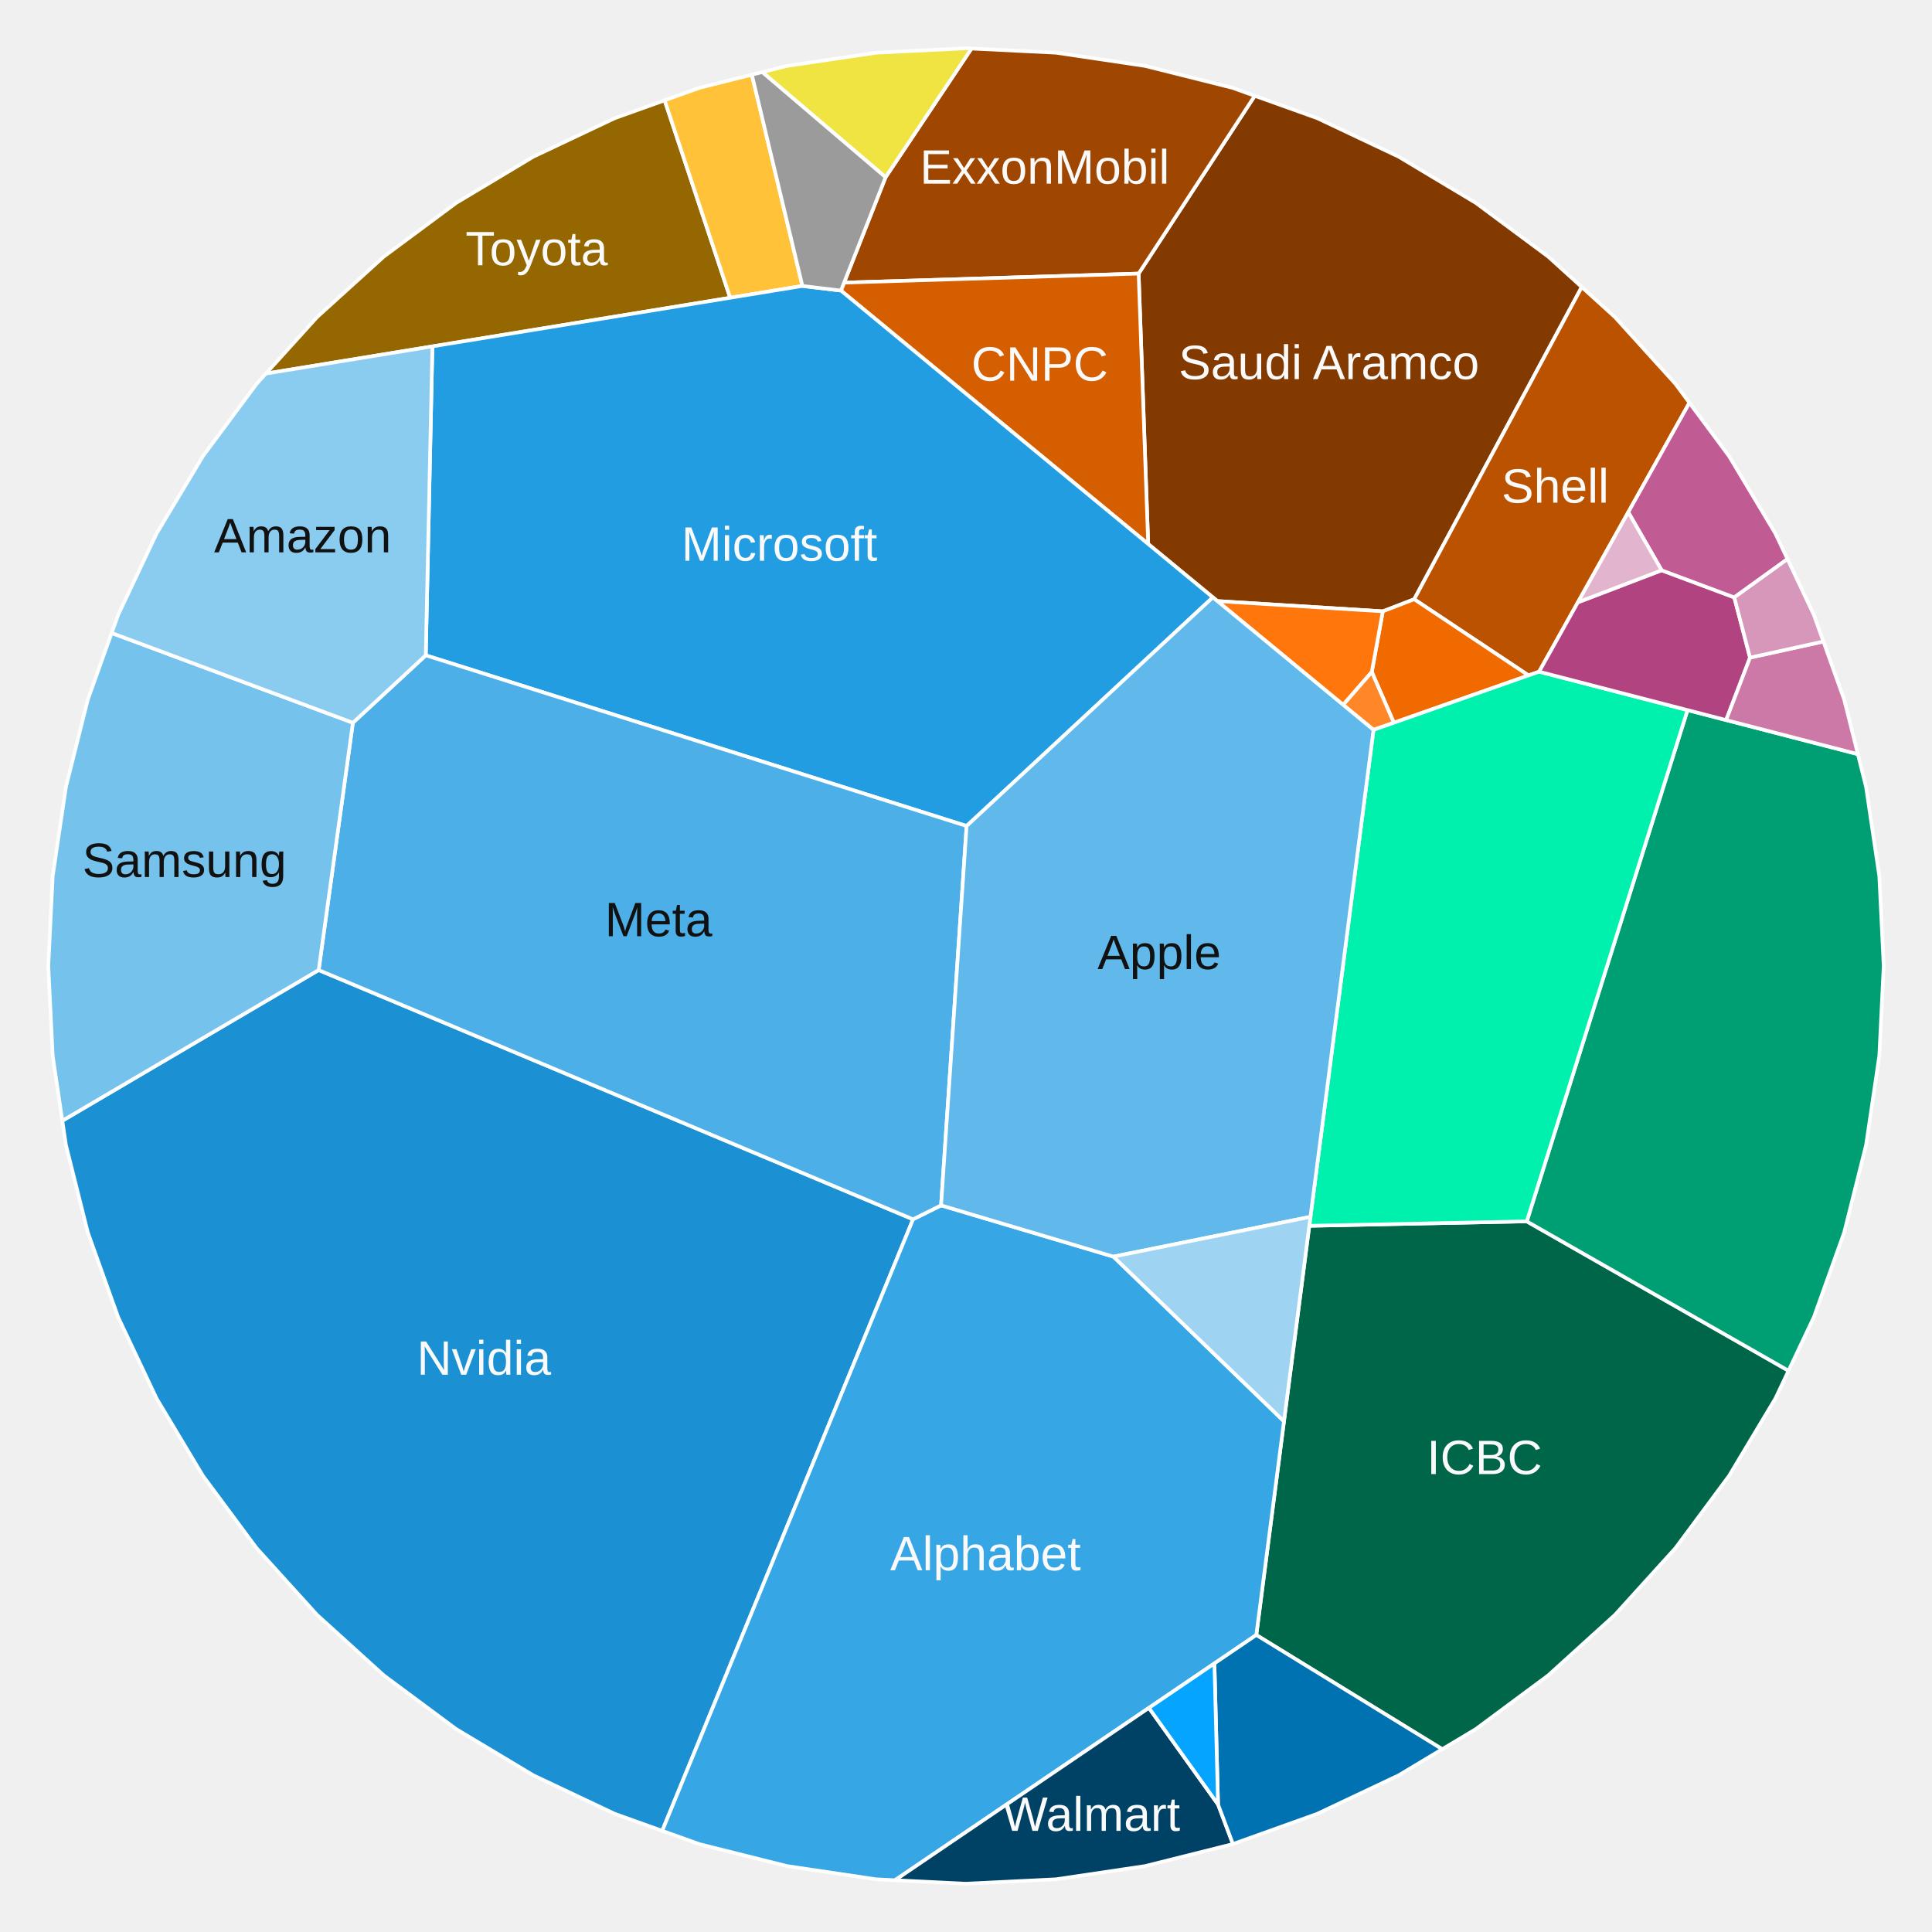
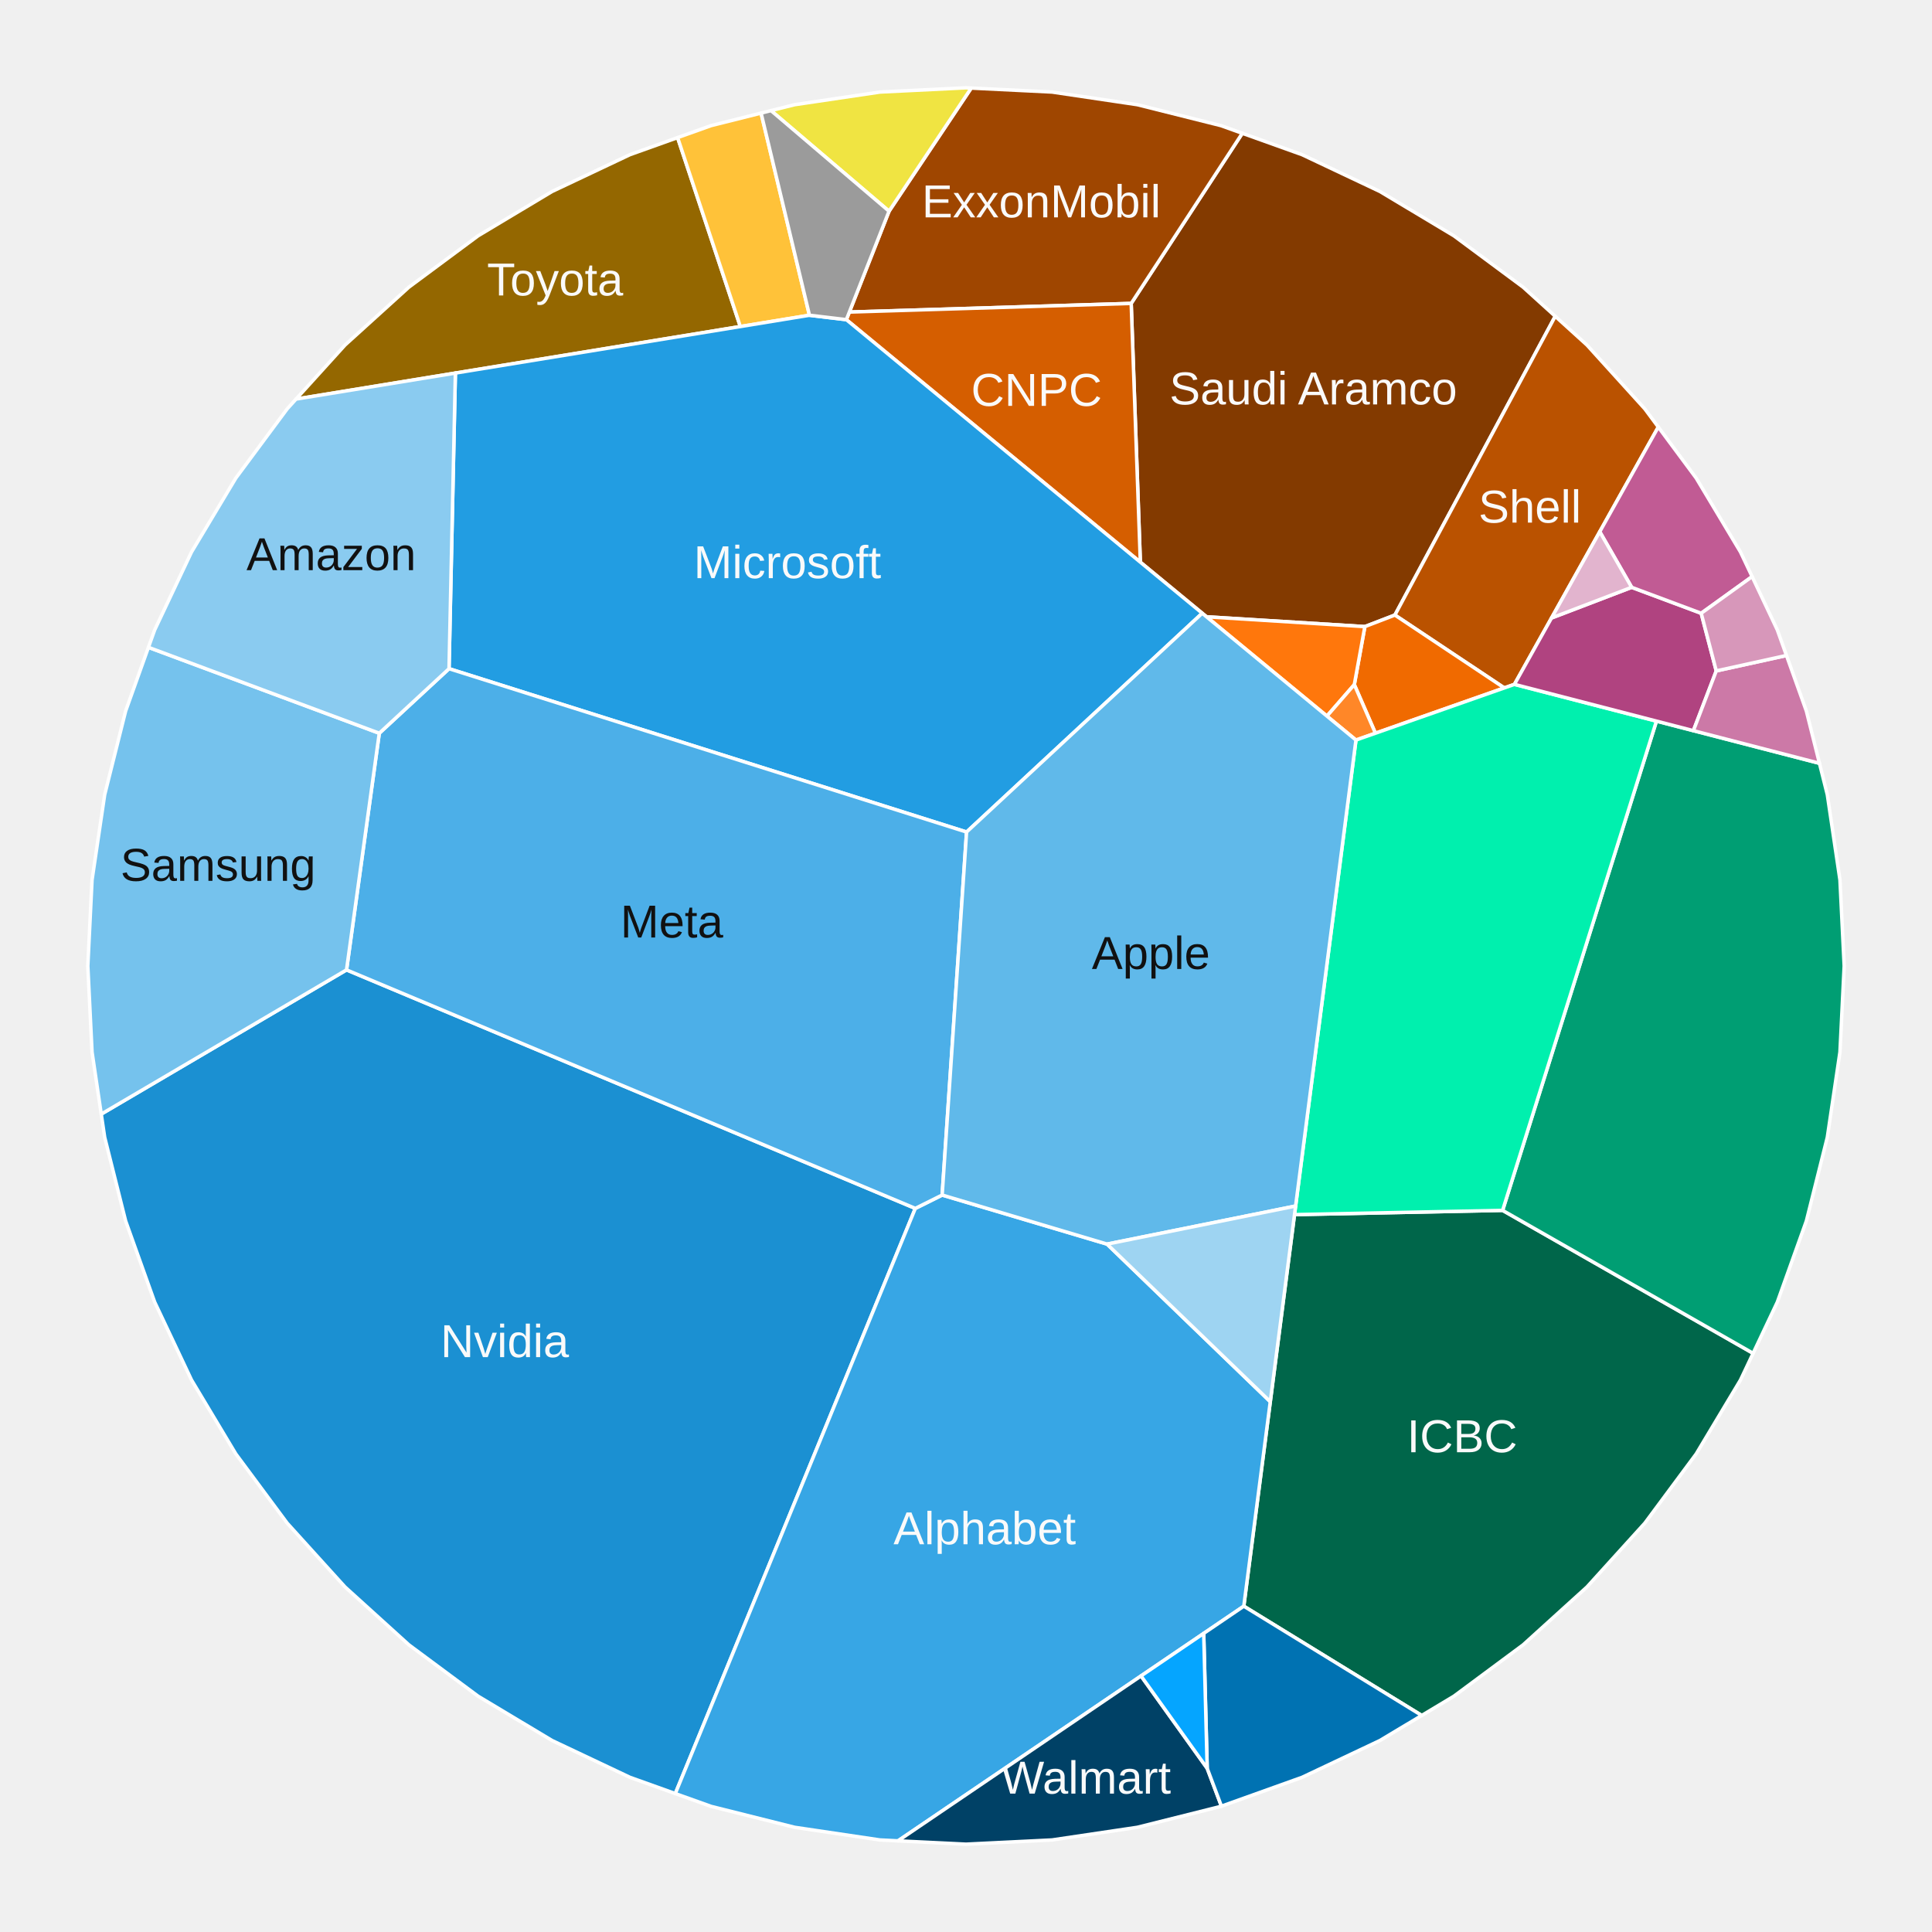
- <svg xmlns="http://www.w3.org/2000/svg" viewBox="0 0 800 800" width="800" height="800">
+ <svg xmlns="http://www.w3.org/2000/svg" viewBox="-18 -18 836 836" width="836" height="836">
  <defs>
    <style>
      .cell { stroke: #FFFFFF; stroke-width: 1.5; stroke-linejoin: round; }
      .cell-label { font-family: "Helvetica Neue", Arial, sans-serif; text-anchor: middle; dominant-baseline: middle; }
    </style>
    <clipPath id="clip-SaudiAramco">
      <path d="M641.07,106.26 L611.12,84.04 L579.13,64.87 L545.42,48.93 L519.56,39.67 L471.48,113.29 L475.44,225.26 L504.08,248.89 L572.59,253.14 L585.59,248.14 L654.97,118.85 Z" />
    </clipPath>
    <clipPath id="clip-ExxonMobil">
      <path d="M437.25,21.83 L402.26,20.11 L366.70,73.39 L349.52,117.03 L471.48,113.29 L519.56,39.67 L510.31,36.36 L474.13,27.30 Z" />
    </clipPath>
    <clipPath id="clip-Shell">
      <path d="M693.74,158.93 L668.70,131.30 L654.97,118.85 L585.59,248.14 L632.92,279.67 L637.31,278.13 L699.56,166.78 Z" />
    </clipPath>
    <clipPath id="clip-CNPC">
      <path d="M348.23,120.32 L475.44,225.26 L471.48,113.29 L349.52,117.03 Z" />
    </clipPath>
    <clipPath id="clip-ICBC">
      <path d="M611.12,715.96 L641.07,693.74 L668.70,668.70 L693.74,641.07 L715.96,611.12 L735.13,579.13 L740.59,567.59 L632.20,505.74 L542.15,507.58 L520.21,677.01 L597.20,724.30 Z" />
    </clipPath>
    <clipPath id="clip-Toyota">
      <path d="M302.35,123.30 L275.21,41.54 L254.58,48.93 L220.87,64.87 L188.88,84.04 L158.93,106.26 L131.30,131.30 L110.10,154.69 Z" />
    </clipPath>
    <clipPath id="clip-Nvidia">
      <path d="M131.95,401.68 L25.81,464.08 L27.30,474.13 L36.36,510.31 L48.93,545.42 L64.87,579.13 L84.04,611.12 L106.26,641.07 L131.30,668.70 L158.93,693.74 L188.88,715.96 L220.87,735.13 L254.58,751.07 L274.21,758.10 L378.07,504.89 Z" />
    </clipPath>
    <clipPath id="clip-Microsoft">
      <path d="M348.23,120.32 L332.26,118.41 L179.05,143.43 L176.30,271.35 L400.25,342.03 L502.21,247.35 Z" />
    </clipPath>
    <clipPath id="clip-Alphabet">
      <path d="M289.69,763.64 L325.87,772.70 L362.75,778.17 L370.59,778.56 L520.21,677.01 L531.67,588.53 L461.04,520.34 L389.68,499.11 L378.07,504.89 L274.21,758.10 Z" />
    </clipPath>
    <clipPath id="clip-Meta">
      <path d="M146.12,299.28 L131.95,401.68 L378.07,504.89 L389.68,499.11 L400.25,342.03 L176.30,271.35 Z" />
    </clipPath>
    <clipPath id="clip-Apple">
      <path d="M461.04,520.34 L542.63,503.86 L568.74,302.23 L502.21,247.35 L400.25,342.03 L389.68,499.11 Z" />
    </clipPath>
    <clipPath id="clip-Samsung">
      <path d="M146.12,299.28 L46.23,262.11 L36.36,289.69 L27.30,325.87 L21.83,362.75 L20.00,400.00 L21.83,437.25 L25.81,464.08 L131.95,401.68 Z" />
    </clipPath>
    <clipPath id="clip-Amazon">
      <path d="M179.05,143.43 L110.10,154.69 L106.26,158.93 L84.04,188.88 L64.87,220.87 L48.93,254.58 L46.23,262.11 L146.12,299.28 L176.30,271.35 Z" />
    </clipPath>
    <clipPath id="clip-Walmart">
      <path d="M400.00,780.00 L437.25,778.17 L474.13,772.70 L510.31,763.64 L510.53,763.56 L504.37,747.18 L475.74,707.20 L370.59,778.56 Z" />
    </clipPath>
  </defs>
  <g id="voronoi-treemap">
    <g id="group-Companies">
      <g id="group-Energy">
        <path id="cell-SaudiAramco" class="cell" d="M641.07,106.26 L611.12,84.04 L579.13,64.87 L545.42,48.93 L519.56,39.67 L471.48,113.29 L475.44,225.26 L504.08,248.89 L572.59,253.14 L585.59,248.14 L654.97,118.85 Z" fill="#833A00">
            </path>
        <text class="cell-label" x="550.29" y="151.32" font-size="20.0" fill="#FAFAFA" clip-path="url(#clip-SaudiAramco)">Saudi Aramco</text>
        <path id="cell-ExxonMobil" class="cell" d="M437.25,21.83 L402.26,20.11 L366.70,73.39 L349.52,117.03 L471.48,113.29 L519.56,39.67 L510.31,36.36 L474.13,27.30 Z" fill="#9F4600">
            </path>
        <text class="cell-label" x="432.58" y="70.38" font-size="20.0" fill="#FAFAFA" clip-path="url(#clip-ExxonMobil)">ExxonMobil</text>
        <path id="cell-Shell" class="cell" d="M693.74,158.93 L668.70,131.30 L654.97,118.85 L585.59,248.14 L632.92,279.67 L637.31,278.13 L699.56,166.78 Z" fill="#BA5200">
            </path>
        <text class="cell-label" x="643.98" y="202.48" font-size="20.0" fill="#FAFAFA" clip-path="url(#clip-Shell)">Shell</text>
        <path id="cell-CNPC" class="cell" d="M348.23,120.32 L475.44,225.26 L471.48,113.29 L349.52,117.03 Z" fill="#D55E00">
            </path>
        <text class="cell-label" x="430.54" y="151.95" font-size="20.0" fill="#FAFAFA" clip-path="url(#clip-CNPC)">CNPC</text>
        <path id="cell-SinopecGroup" class="cell" d="M632.92,279.67 L585.59,248.14 L572.59,253.14 L568.03,278.25 L577.16,299.27 Z" fill="#F06A00">
            </path>
        <path id="cell-TrafiguraGroup" class="cell" d="M556.18,291.87 L568.03,278.25 L572.59,253.14 L504.08,248.89 Z" fill="#FF770C">
            </path>
        <path id="cell-Glencore" class="cell" d="M568.74,302.23 L577.16,299.27 L568.03,278.25 L556.18,291.87 Z" fill="#FF8728">
            </path>
      </g>
      <g id="group-Finance">
        <path id="cell-ICBC" class="cell" d="M611.12,715.96 L641.07,693.74 L668.70,668.70 L693.74,641.07 L715.96,611.12 L735.13,579.13 L740.59,567.59 L632.20,505.74 L542.15,507.58 L520.21,677.01 L597.20,724.30 Z" fill="#00664A">
            </path>
        <text class="cell-label" x="614.71" y="604.72" font-size="20.0" fill="#FAFAFA" clip-path="url(#clip-ICBC)">ICBC</text>
        <path id="cell-JPMorganChase" class="cell" d="M751.07,545.42 L763.64,510.31 L772.70,474.13 L778.17,437.25 L780.00,400.00 L778.17,362.75 L772.70,325.87 L769.30,312.28 L698.77,294.03 L632.20,505.74 L740.59,567.59 Z" fill="#009E73">
            </path>
        <path id="cell-BerkshireHathaway" class="cell" d="M637.31,278.13 L568.74,302.23 L542.15,507.58 L632.20,505.74 L698.77,294.03 Z" fill="#00F0AE">
            </path>
      </g>
      <g id="group-Auto">
        <path id="cell-Toyota" class="cell" d="M302.35,123.30 L275.21,41.54 L254.58,48.93 L220.87,64.87 L188.88,84.04 L158.93,106.26 L131.30,131.30 L110.10,154.69 Z" fill="#946700">
            </path>
        <text class="cell-label" x="222.20" y="104.17" font-size="20.0" fill="#FAFAFA" clip-path="url(#clip-Toyota)">Toyota</text>
        <path id="cell-Volkswagen" class="cell" d="M311.33,30.94 L289.69,36.36 L275.21,41.54 L302.35,123.30 L332.26,118.41 Z" fill="#FFC239">
            </path>
      </g>
      <g id="group-Tech">
        <path id="cell-Nvidia" class="cell" d="M131.95,401.68 L25.81,464.08 L27.30,474.13 L36.36,510.31 L48.93,545.42 L64.87,579.13 L84.04,611.12 L106.26,641.07 L131.30,668.70 L158.93,693.74 L188.88,715.96 L220.87,735.13 L254.58,751.07 L274.21,758.10 L378.07,504.89 Z" fill="#1B90D2">
            </path>
        <text class="cell-label" x="200.41" y="563.57" font-size="20.0" fill="#FAFAFA" clip-path="url(#clip-Nvidia)">Nvidia</text>
        <path id="cell-Microsoft" class="cell" d="M348.23,120.32 L332.26,118.41 L179.05,143.43 L176.30,271.35 L400.25,342.03 L502.21,247.35 Z" fill="#229DE2">
            </path>
        <text class="cell-label" x="322.72" y="226.51" font-size="20.0" fill="#FAFAFA" clip-path="url(#clip-Microsoft)">Microsoft</text>
        <path id="cell-Alphabet" class="cell" d="M289.69,763.64 L325.87,772.70 L362.75,778.17 L370.59,778.56 L520.21,677.01 L531.67,588.53 L461.04,520.34 L389.68,499.11 L378.07,504.89 L274.21,758.10 Z" fill="#37A6E5">
            </path>
        <text class="cell-label" x="408.09" y="644.55" font-size="20.0" fill="#FAFAFA" clip-path="url(#clip-Alphabet)">Alphabet</text>
        <path id="cell-Meta" class="cell" d="M146.12,299.28 L131.95,401.68 L378.07,504.89 L389.68,499.11 L400.25,342.03 L176.30,271.35 Z" fill="#4CAFE8">
            </path>
        <text class="cell-label" x="272.70" y="382.00" font-size="20.0" fill="#111111" clip-path="url(#clip-Meta)">Meta</text>
        <path id="cell-Apple" class="cell" d="M461.04,520.34 L542.63,503.86 L568.74,302.23 L502.21,247.35 L400.25,342.03 L389.68,499.11 Z" fill="#60B9EA">
            </path>
        <text class="cell-label" x="480.03" y="395.61" font-size="20.0" fill="#111111" clip-path="url(#clip-Apple)">Apple</text>
        <path id="cell-Samsung" class="cell" d="M146.12,299.28 L46.23,262.11 L36.36,289.69 L27.30,325.87 L21.83,362.75 L20.00,400.00 L21.83,437.25 L25.81,464.08 L131.95,401.68 Z" fill="#75C2ED">
            </path>
        <text class="cell-label" x="76.36" y="357.48" font-size="20.0" fill="#111111" clip-path="url(#clip-Samsung)">Samsung</text>
        <path id="cell-Amazon" class="cell" d="M179.05,143.43 L110.10,154.69 L106.26,158.93 L84.04,188.88 L64.87,220.87 L48.93,254.58 L46.23,262.11 L146.12,299.28 L176.30,271.35 Z" fill="#8ACBF0">
            </path>
        <text class="cell-label" x="125.33" y="223.05" font-size="20.0" fill="#111111" clip-path="url(#clip-Amazon)">Amazon</text>
        <path id="cell-Foxconn" class="cell" d="M542.63,503.86 L461.04,520.34 L531.67,588.53 Z" fill="#9ED4F2">
            </path>
      </g>
      <g id="group-Health">
        <path id="cell-UnitedHealthGroup" class="cell" d="M714.75,298.17 L724.65,272.31 L718.13,247.37 L688.04,236.14 L653.36,249.41 L637.31,278.13 Z" fill="#B04380">
            </path>
        <path id="cell-CignaGroup" class="cell" d="M735.13,220.87 L715.96,188.88 L699.56,166.78 L674.23,212.09 L688.04,236.14 L718.13,247.37 L740.16,231.50 Z" fill="#C15B94">
            </path>
        <path id="cell-McKesson" class="cell" d="M769.30,312.28 L763.64,289.69 L755.03,265.63 L724.65,272.31 L714.75,298.17 Z" fill="#CC79A7">
            </path>
        <path id="cell-CardinalHealth" class="cell" d="M724.65,272.31 L755.03,265.63 L751.07,254.58 L740.16,231.50 L718.13,247.37 Z" fill="#D797BA">
            </path>
        <path id="cell-CVSHealth" class="cell" d="M674.23,212.09 L653.36,249.41 L688.04,236.14 Z" fill="#E2B4CE">
            </path>
      </g>
      <g id="group-Retail">
        <path id="cell-Walmart" class="cell" d="M400.00,780.00 L437.25,778.17 L474.13,772.70 L510.31,763.64 L510.53,763.56 L504.37,747.18 L475.74,707.20 L370.59,778.56 Z" fill="#004166">
            </path>
        <text class="cell-label" x="451.83" y="752.44" font-size="20.0" fill="#FAFAFA" clip-path="url(#clip-Walmart)">Walmart</text>
        <path id="cell-CostcoWholesale" class="cell" d="M520.21,677.01 L502.86,688.79 L504.37,747.18 L510.53,763.56 L545.42,751.07 L579.13,735.13 L597.20,724.30 Z" fill="#0072B2">
            </path>
        <path id="cell-Cencora" class="cell" d="M475.74,707.20 L504.37,747.18 L502.86,688.79 Z" fill="#05A5FF">
            </path>
      </g>
      <g id="group-Utilities">
        <path id="cell-StateGrid" class="cell" d="M402.26,20.11 L400.00,20.00 L362.75,21.83 L325.87,27.30 L315.63,29.86 L366.70,73.39 Z" fill="#F0E442">
            </path>
      </g>
      <g id="group-RealEstate">
        <path id="cell-ChinaStateConstruction" class="cell" d="M315.63,29.86 L311.33,30.94 L332.26,118.41 L348.23,120.32 L366.70,73.39 Z" fill="#9B9B9B">
            </path>
      </g>
    </g>
  </g>
</svg>
